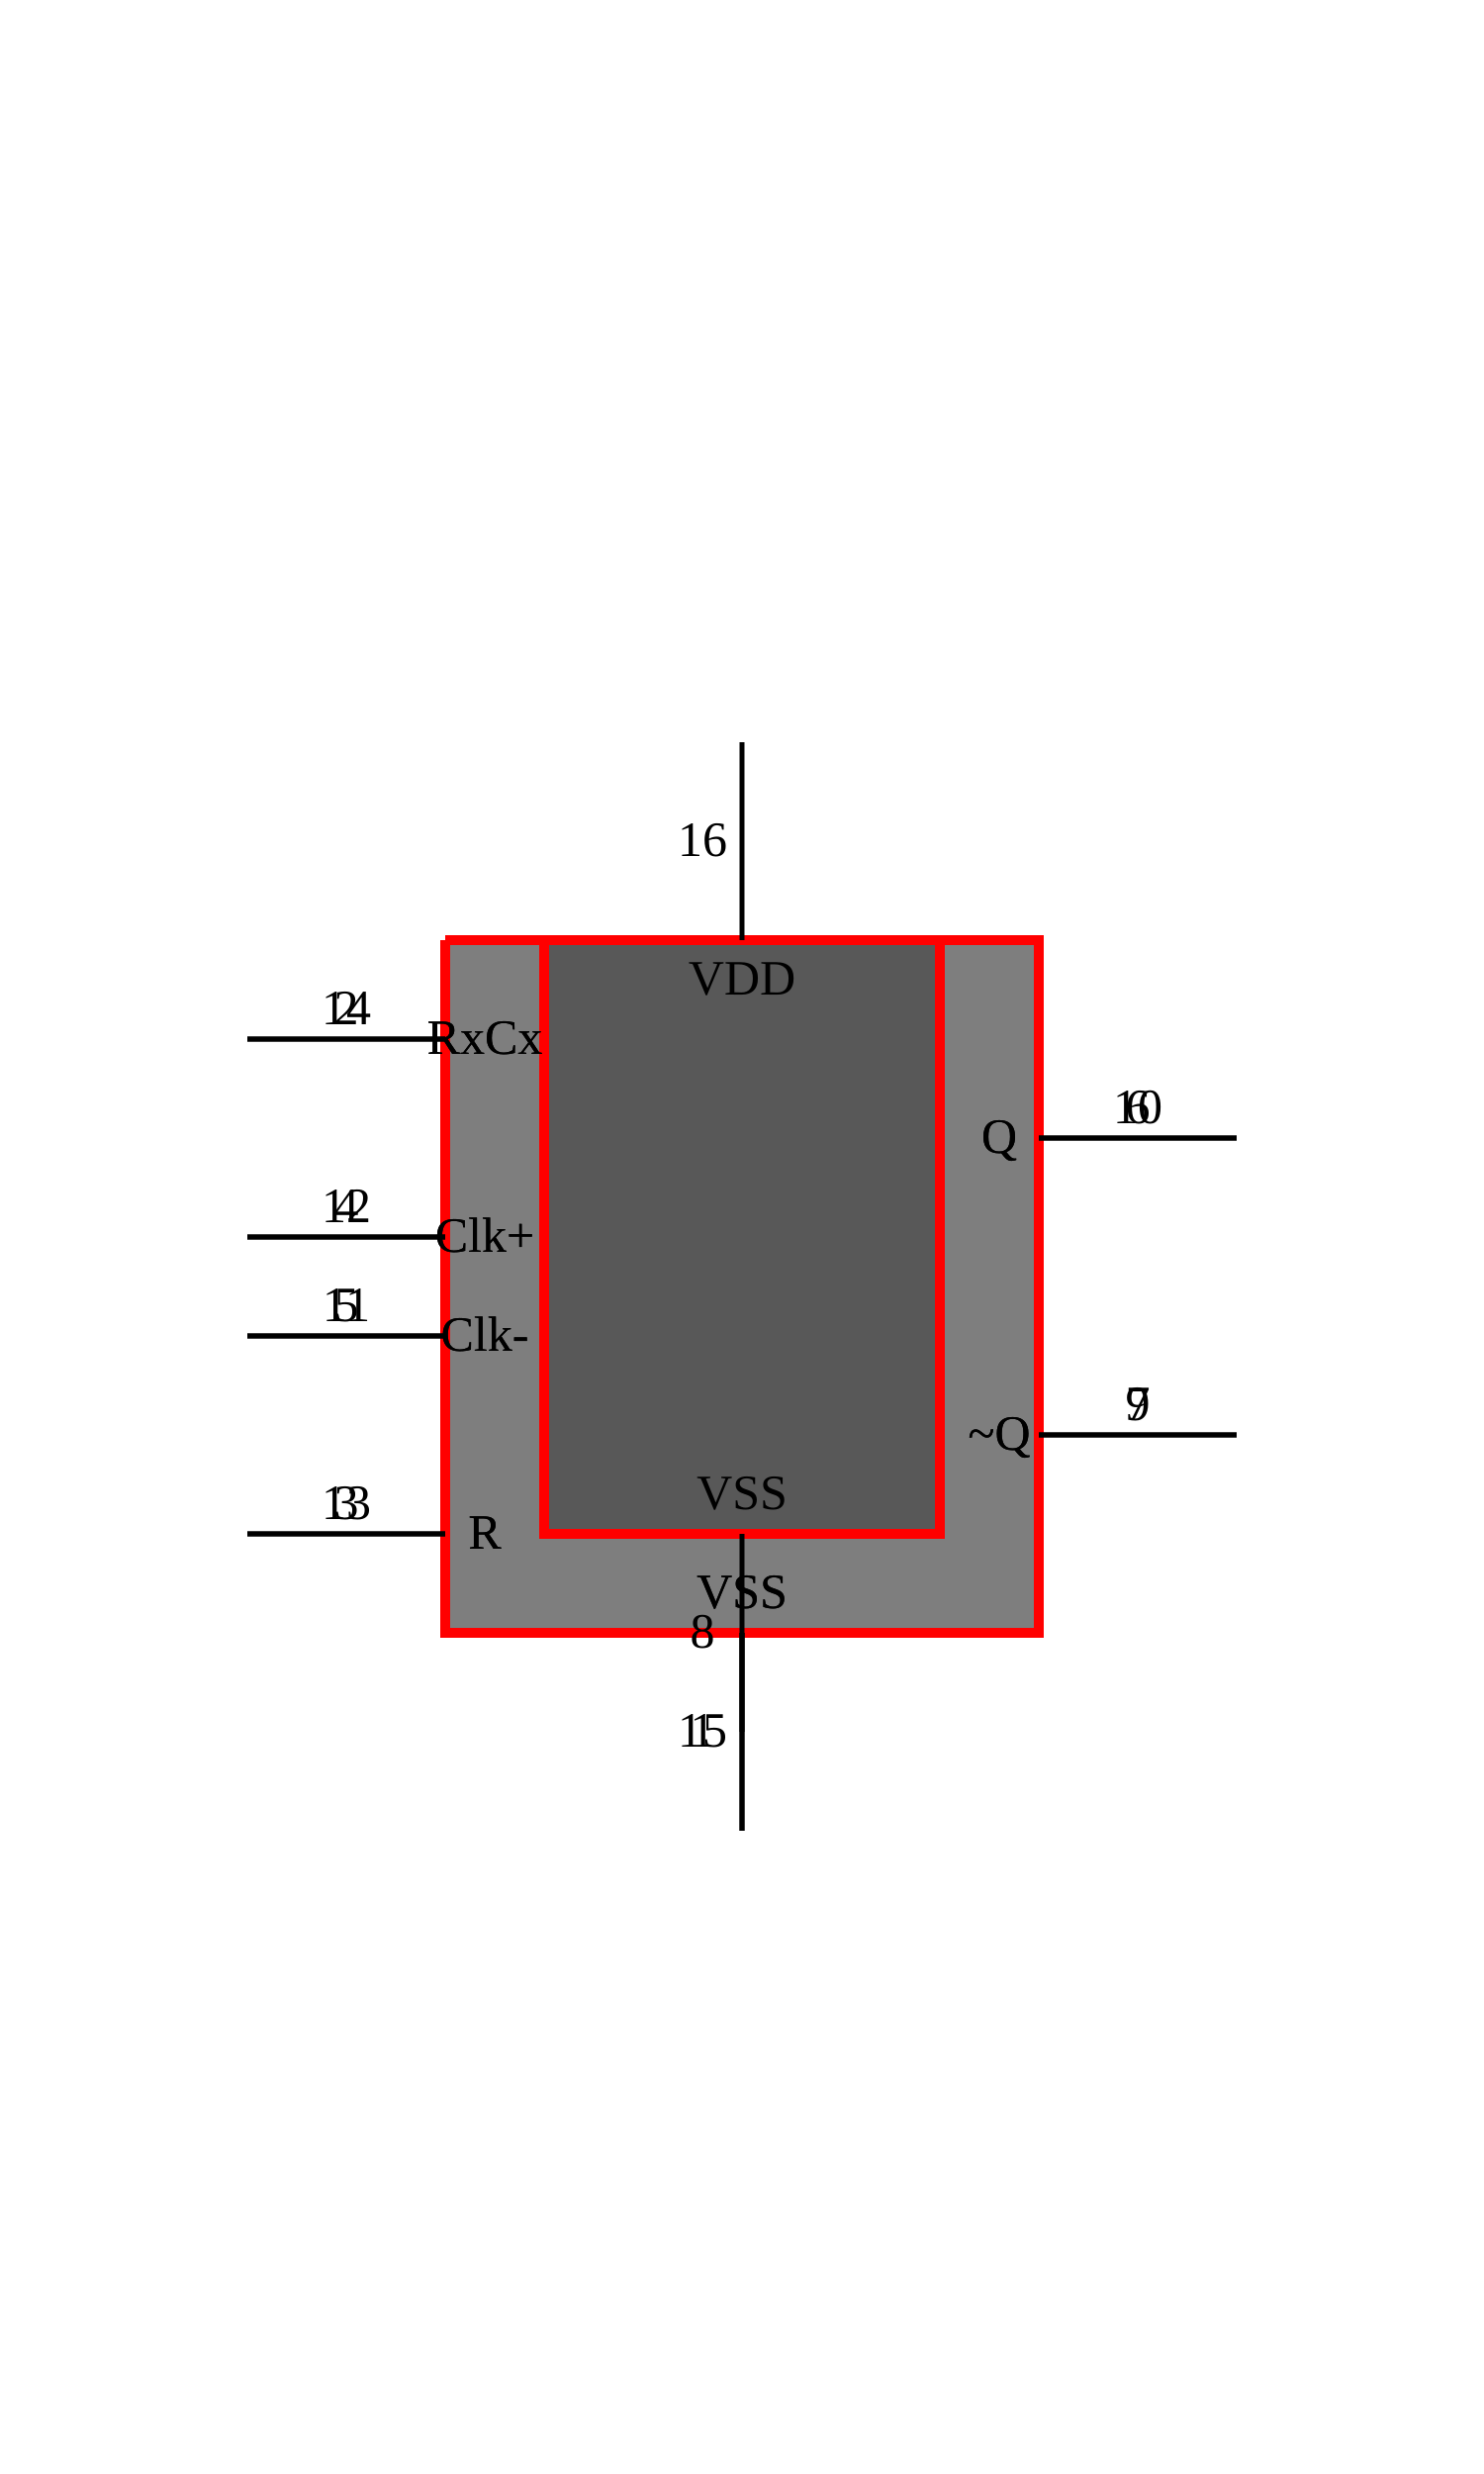
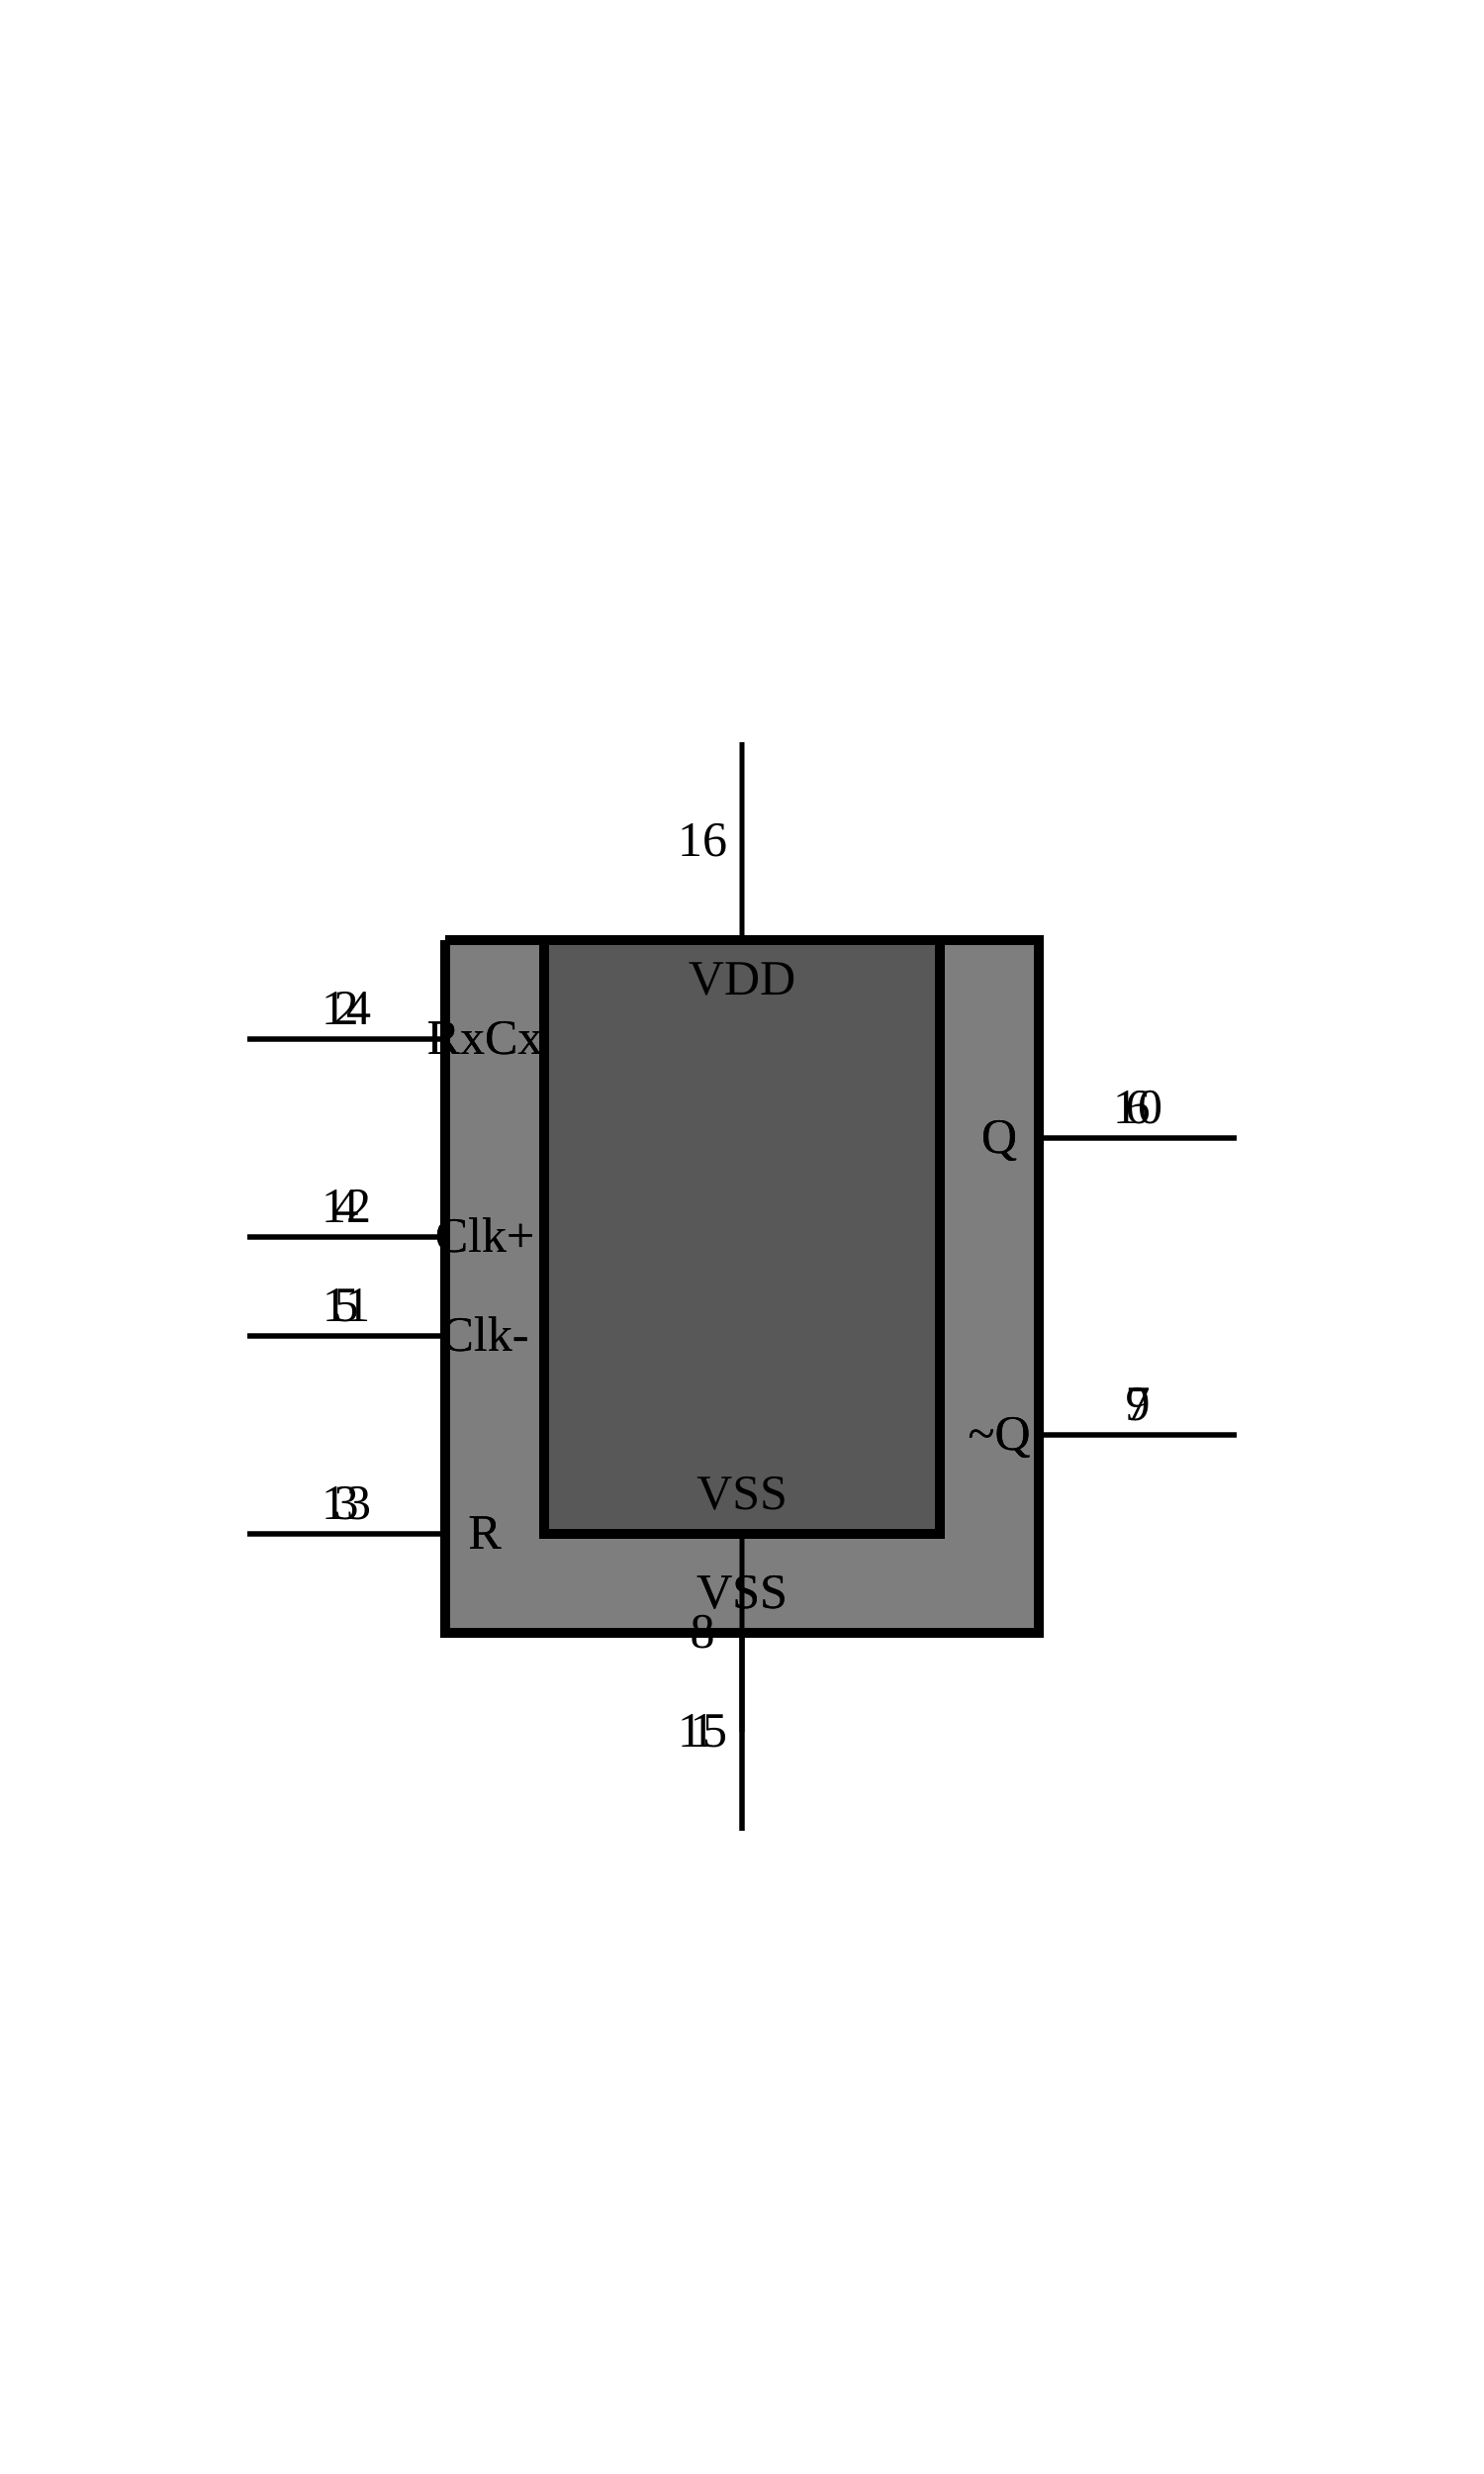
<svg xmlns="http://www.w3.org/2000/svg" width="1500" height="2500" viewBox="-750.0 -1250.0 1500 2500">
  <defs>
</defs>
-   <path d="M-300,-300 L300,-300 L300,400 L-300,400 L-300,-300" stroke-width="10" stroke="red" fill-opacity="0.3" />
-   <path d="M-300,-300 L300,-300 L300,400 L-300,400 L-300,-300" stroke-width="10" stroke="red" fill-opacity="0.3" />
-   <path d="M-200,-300 L200,-300 L200,300 L-200,300 L-200,-300" stroke-width="10" stroke="red" fill-opacity="0.3" />
+   <path d="M-300,-300 L300,-300 L300,400 L-300,400 L-300,-300" stroke-width="10" stroke="black" fill-opacity="0.3" />
+   <path d="M-300,-300 L300,-300 L300,400 L-300,400 L-300,-300" stroke-width="10" stroke="black" fill-opacity="0.3" />
+   <path d="M-200,-300 L200,-300 L200,300 L-200,300 L-200,-300" stroke-width="10" stroke="black" fill-opacity="0.3" />
  <text x="-40" y="500.0" font-size="50.0" fill="black" text-anchor="middle" transform="translate(0,15.0)">1</text>
  <text x="0" y="360" font-size="50.0" fill="black" text-anchor="middle" transform="translate(0,15.0)">VSS</text>
  <path d="M0,600 L0,400" stroke="black" stroke-width="5" />
  <text x="-260" y="-200" font-size="50.0" fill="black" text-anchor="middle" transform="translate(0,15.0)">RxCx</text>
  <text x="-400.0" y="-230" font-size="50.0" fill="black" text-anchor="middle" transform="translate(0,15.0)">2</text>
  <path d="M-500,-200 L-300,-200" stroke="black" stroke-width="5" />
  <text x="-260" y="300" font-size="50.0" fill="black" text-anchor="middle" transform="translate(0,15.0)">R</text>
  <text x="-400.0" y="270" font-size="50.0" fill="black" text-anchor="middle" transform="translate(0,15.0)">3</text>
  <path d="M-500,300 L-300,300" stroke="black" stroke-width="5" />
  <text x="-260" y="0" font-size="50.0" fill="black" text-anchor="middle" transform="translate(0,15.0)">Clk+</text>
  <text x="-400.0" y="-30" font-size="50.0" fill="black" text-anchor="middle" transform="translate(0,15.0)">4</text>
  <path d="M-500,0 L-300,0" stroke="black" stroke-width="5" />
  <text x="-260" y="100" font-size="50.0" fill="black" text-anchor="middle" transform="translate(0,15.0)">Clk-</text>
  <text x="-400.0" y="70" font-size="50.0" fill="black" text-anchor="middle" transform="translate(0,15.0)">5</text>
  <path d="M-500,100 L-300,100" stroke="black" stroke-width="5" />
  <text x="400.0" y="-130" font-size="50.0" fill="black" text-anchor="middle" transform="translate(0,15.0)">6</text>
  <text x="260" y="-100" font-size="50.0" fill="black" text-anchor="middle" transform="translate(0,15.0)">Q</text>
  <path d="M500,-100 L300,-100" stroke="black" stroke-width="5" />
  <text x="400.0" y="170" font-size="50.0" fill="black" text-anchor="middle" transform="translate(0,15.0)">7</text>
  <text x="260" y="200" font-size="50.0" fill="black" text-anchor="middle" transform="translate(0,15.0)">~Q</text>
  <path d="M500,200 L300,200" stroke="black" stroke-width="5" />
  <text x="400.0" y="-130" font-size="50.0" fill="black" text-anchor="middle" transform="translate(0,15.0)">10</text>
  <text x="260" y="-100" font-size="50.0" fill="black" text-anchor="middle" transform="translate(0,15.0)">Q</text>
  <path d="M500,-100 L300,-100" stroke="black" stroke-width="5" />
  <text x="-260" y="100" font-size="50.0" fill="black" text-anchor="middle" transform="translate(0,15.0)">Clk-</text>
  <text x="-400.0" y="70" font-size="50.0" fill="black" text-anchor="middle" transform="translate(0,15.0)">11</text>
  <path d="M-500,100 L-300,100" stroke="black" stroke-width="5" />
  <text x="-260" y="0" font-size="50.0" fill="black" text-anchor="middle" transform="translate(0,15.0)">Clk+</text>
  <text x="-400.0" y="-30" font-size="50.0" fill="black" text-anchor="middle" transform="translate(0,15.0)">12</text>
  <path d="M-500,0 L-300,0" stroke="black" stroke-width="5" />
  <text x="-260" y="300" font-size="50.0" fill="black" text-anchor="middle" transform="translate(0,15.0)">R</text>
  <text x="-400.0" y="270" font-size="50.0" fill="black" text-anchor="middle" transform="translate(0,15.0)">13</text>
  <path d="M-500,300 L-300,300" stroke="black" stroke-width="5" />
  <text x="-260" y="-200" font-size="50.0" fill="black" text-anchor="middle" transform="translate(0,15.0)">RxCx</text>
  <text x="-400.0" y="-230" font-size="50.0" fill="black" text-anchor="middle" transform="translate(0,15.0)">14</text>
  <path d="M-500,-200 L-300,-200" stroke="black" stroke-width="5" />
  <text x="-40" y="500.0" font-size="50.0" fill="black" text-anchor="middle" transform="translate(0,15.0)">15</text>
  <text x="0" y="360" font-size="50.0" fill="black" text-anchor="middle" transform="translate(0,15.0)">VSS</text>
  <path d="M0,600 L0,400" stroke="black" stroke-width="5" />
  <text x="400.0" y="170" font-size="50.0" fill="black" text-anchor="middle" transform="translate(0,15.0)">9</text>
  <text x="260" y="200" font-size="50.0" fill="black" text-anchor="middle" transform="translate(0,15.0)">~Q</text>
  <path d="M500,200 L300,200" stroke="black" stroke-width="5" />
  <text x="-40" y="-400.0" font-size="50.0" fill="black" text-anchor="middle" transform="translate(0,15.0)">16</text>
  <text x="0" y="-260" font-size="50.0" fill="black" text-anchor="middle" transform="translate(0,15.0)">VDD</text>
  <path d="M0,-500 L0,-300" stroke="black" stroke-width="5" />
  <text x="-40" y="400.0" font-size="50.0" fill="black" text-anchor="middle" transform="translate(0,15.0)">8</text>
  <text x="0" y="260" font-size="50.0" fill="black" text-anchor="middle" transform="translate(0,15.0)">VSS</text>
  <path d="M0,500 L0,300" stroke="black" stroke-width="5" />
</svg>
